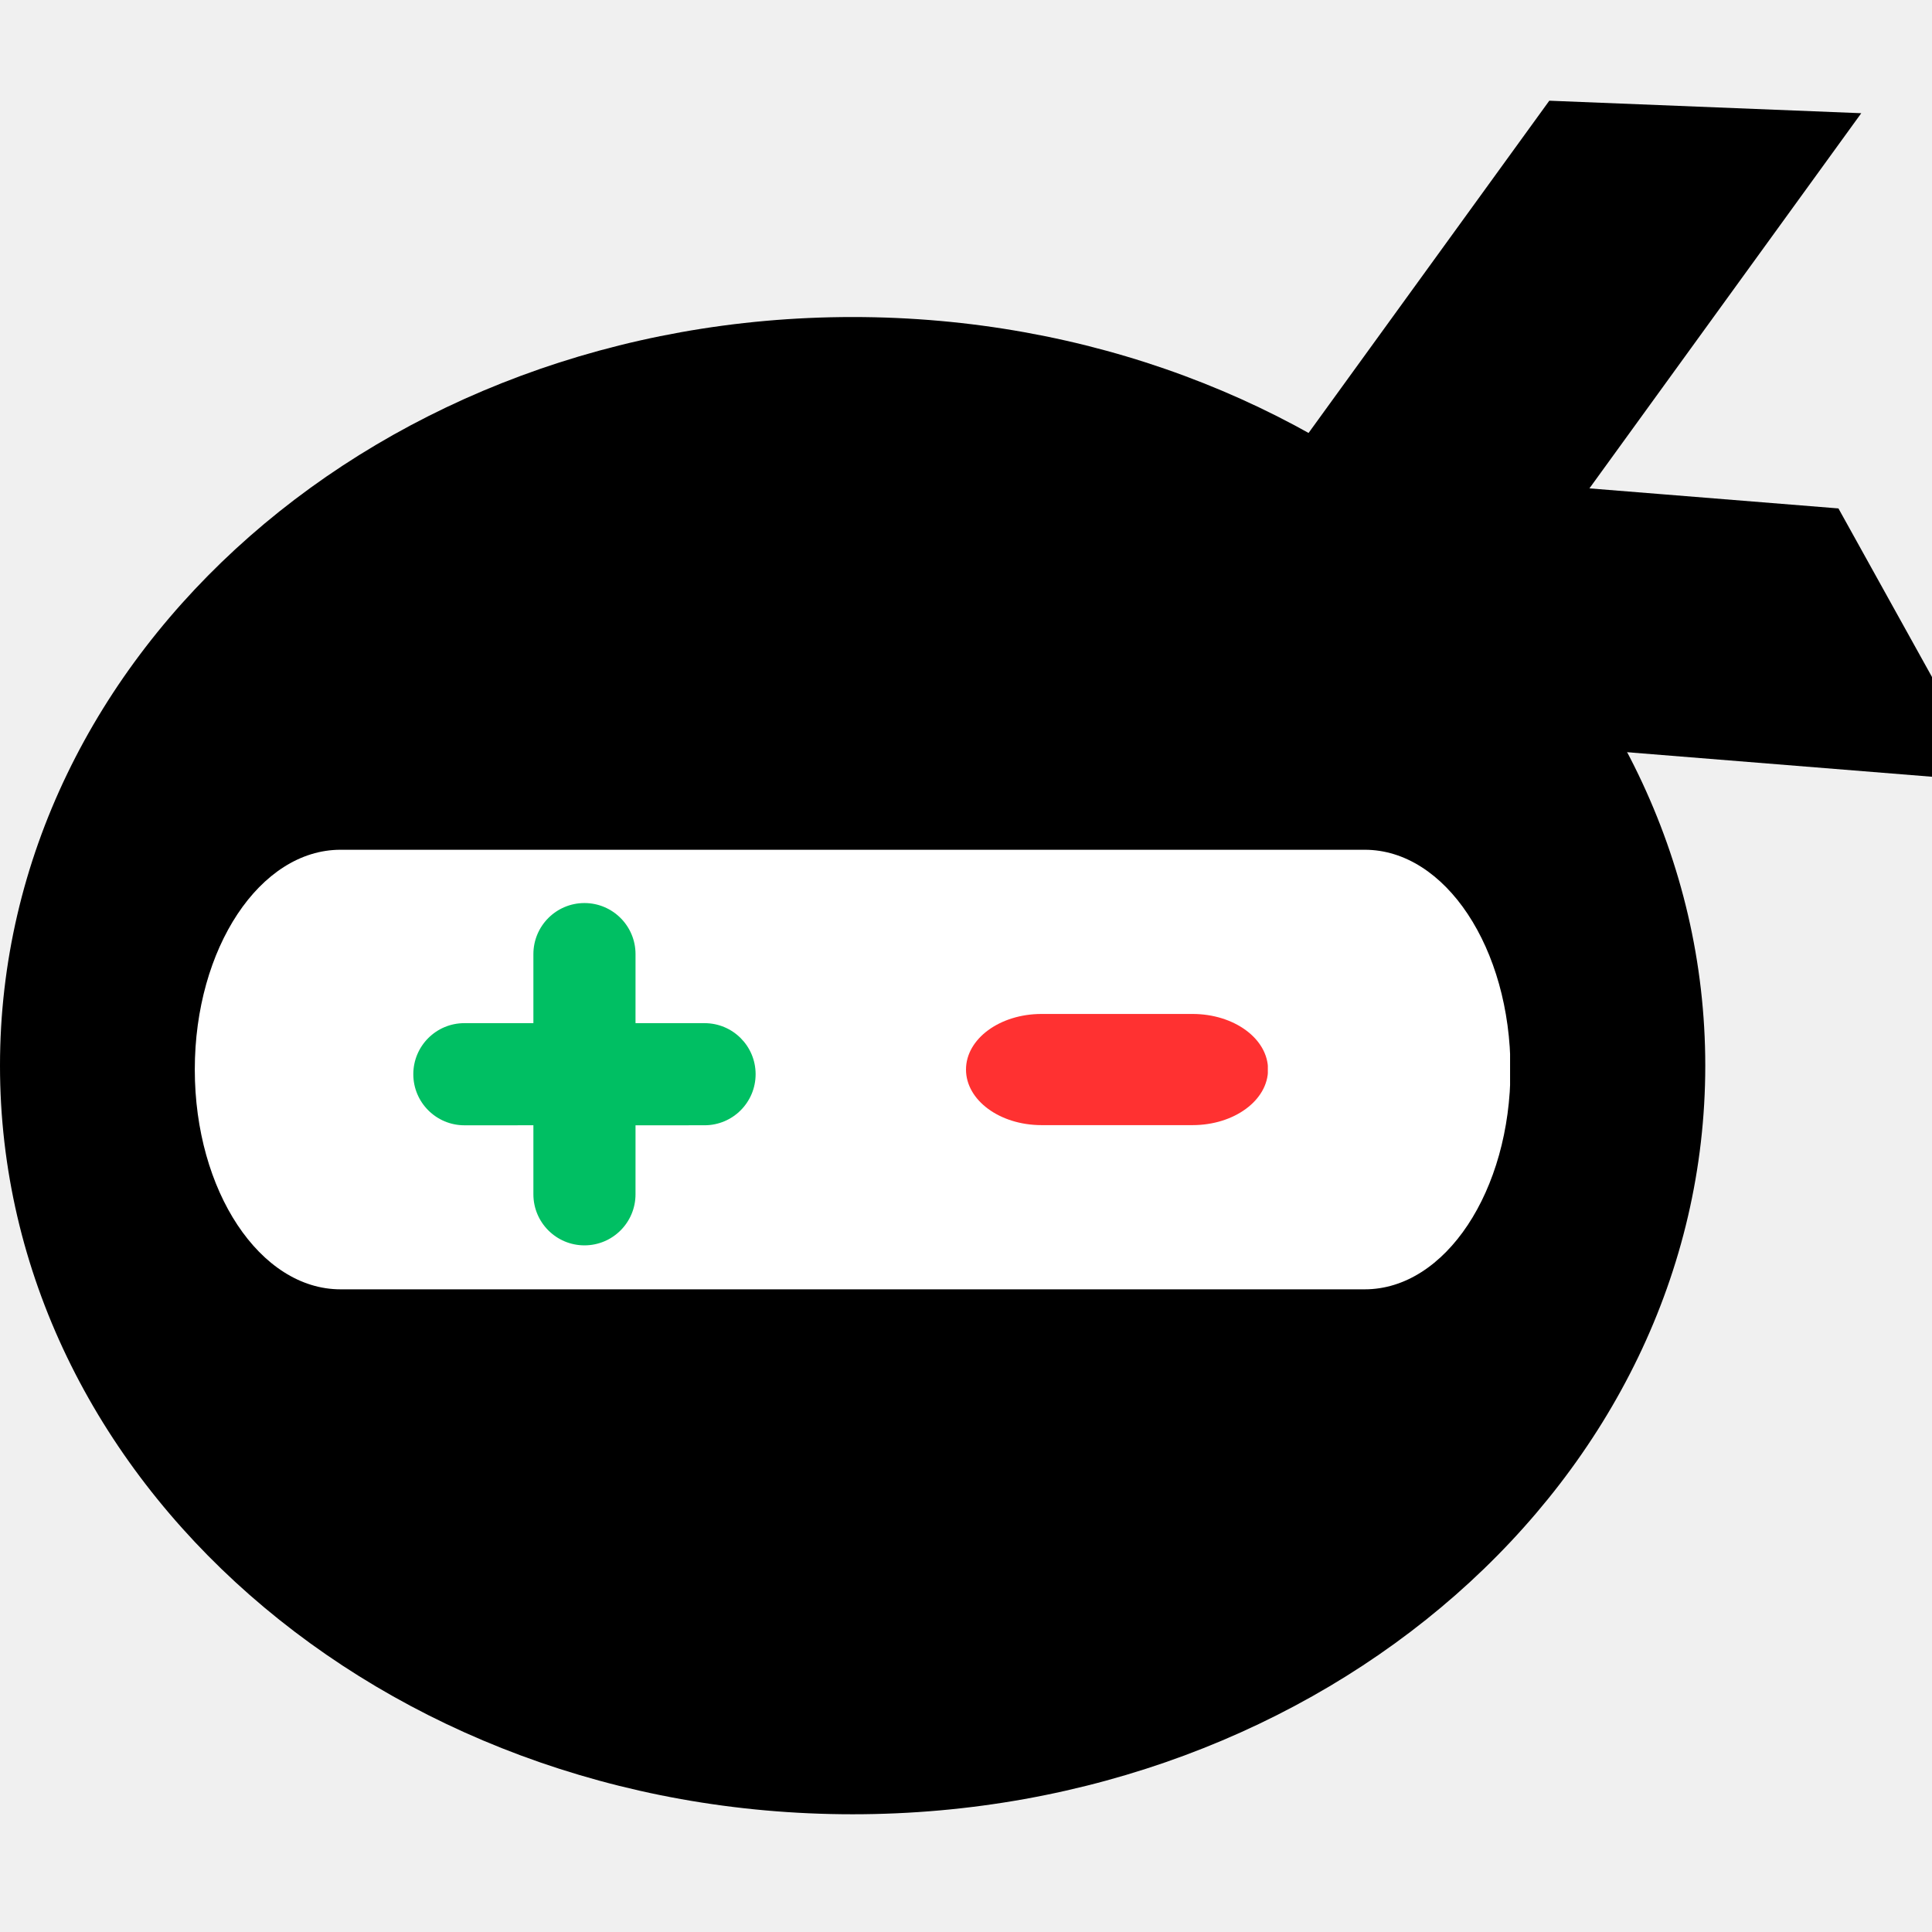
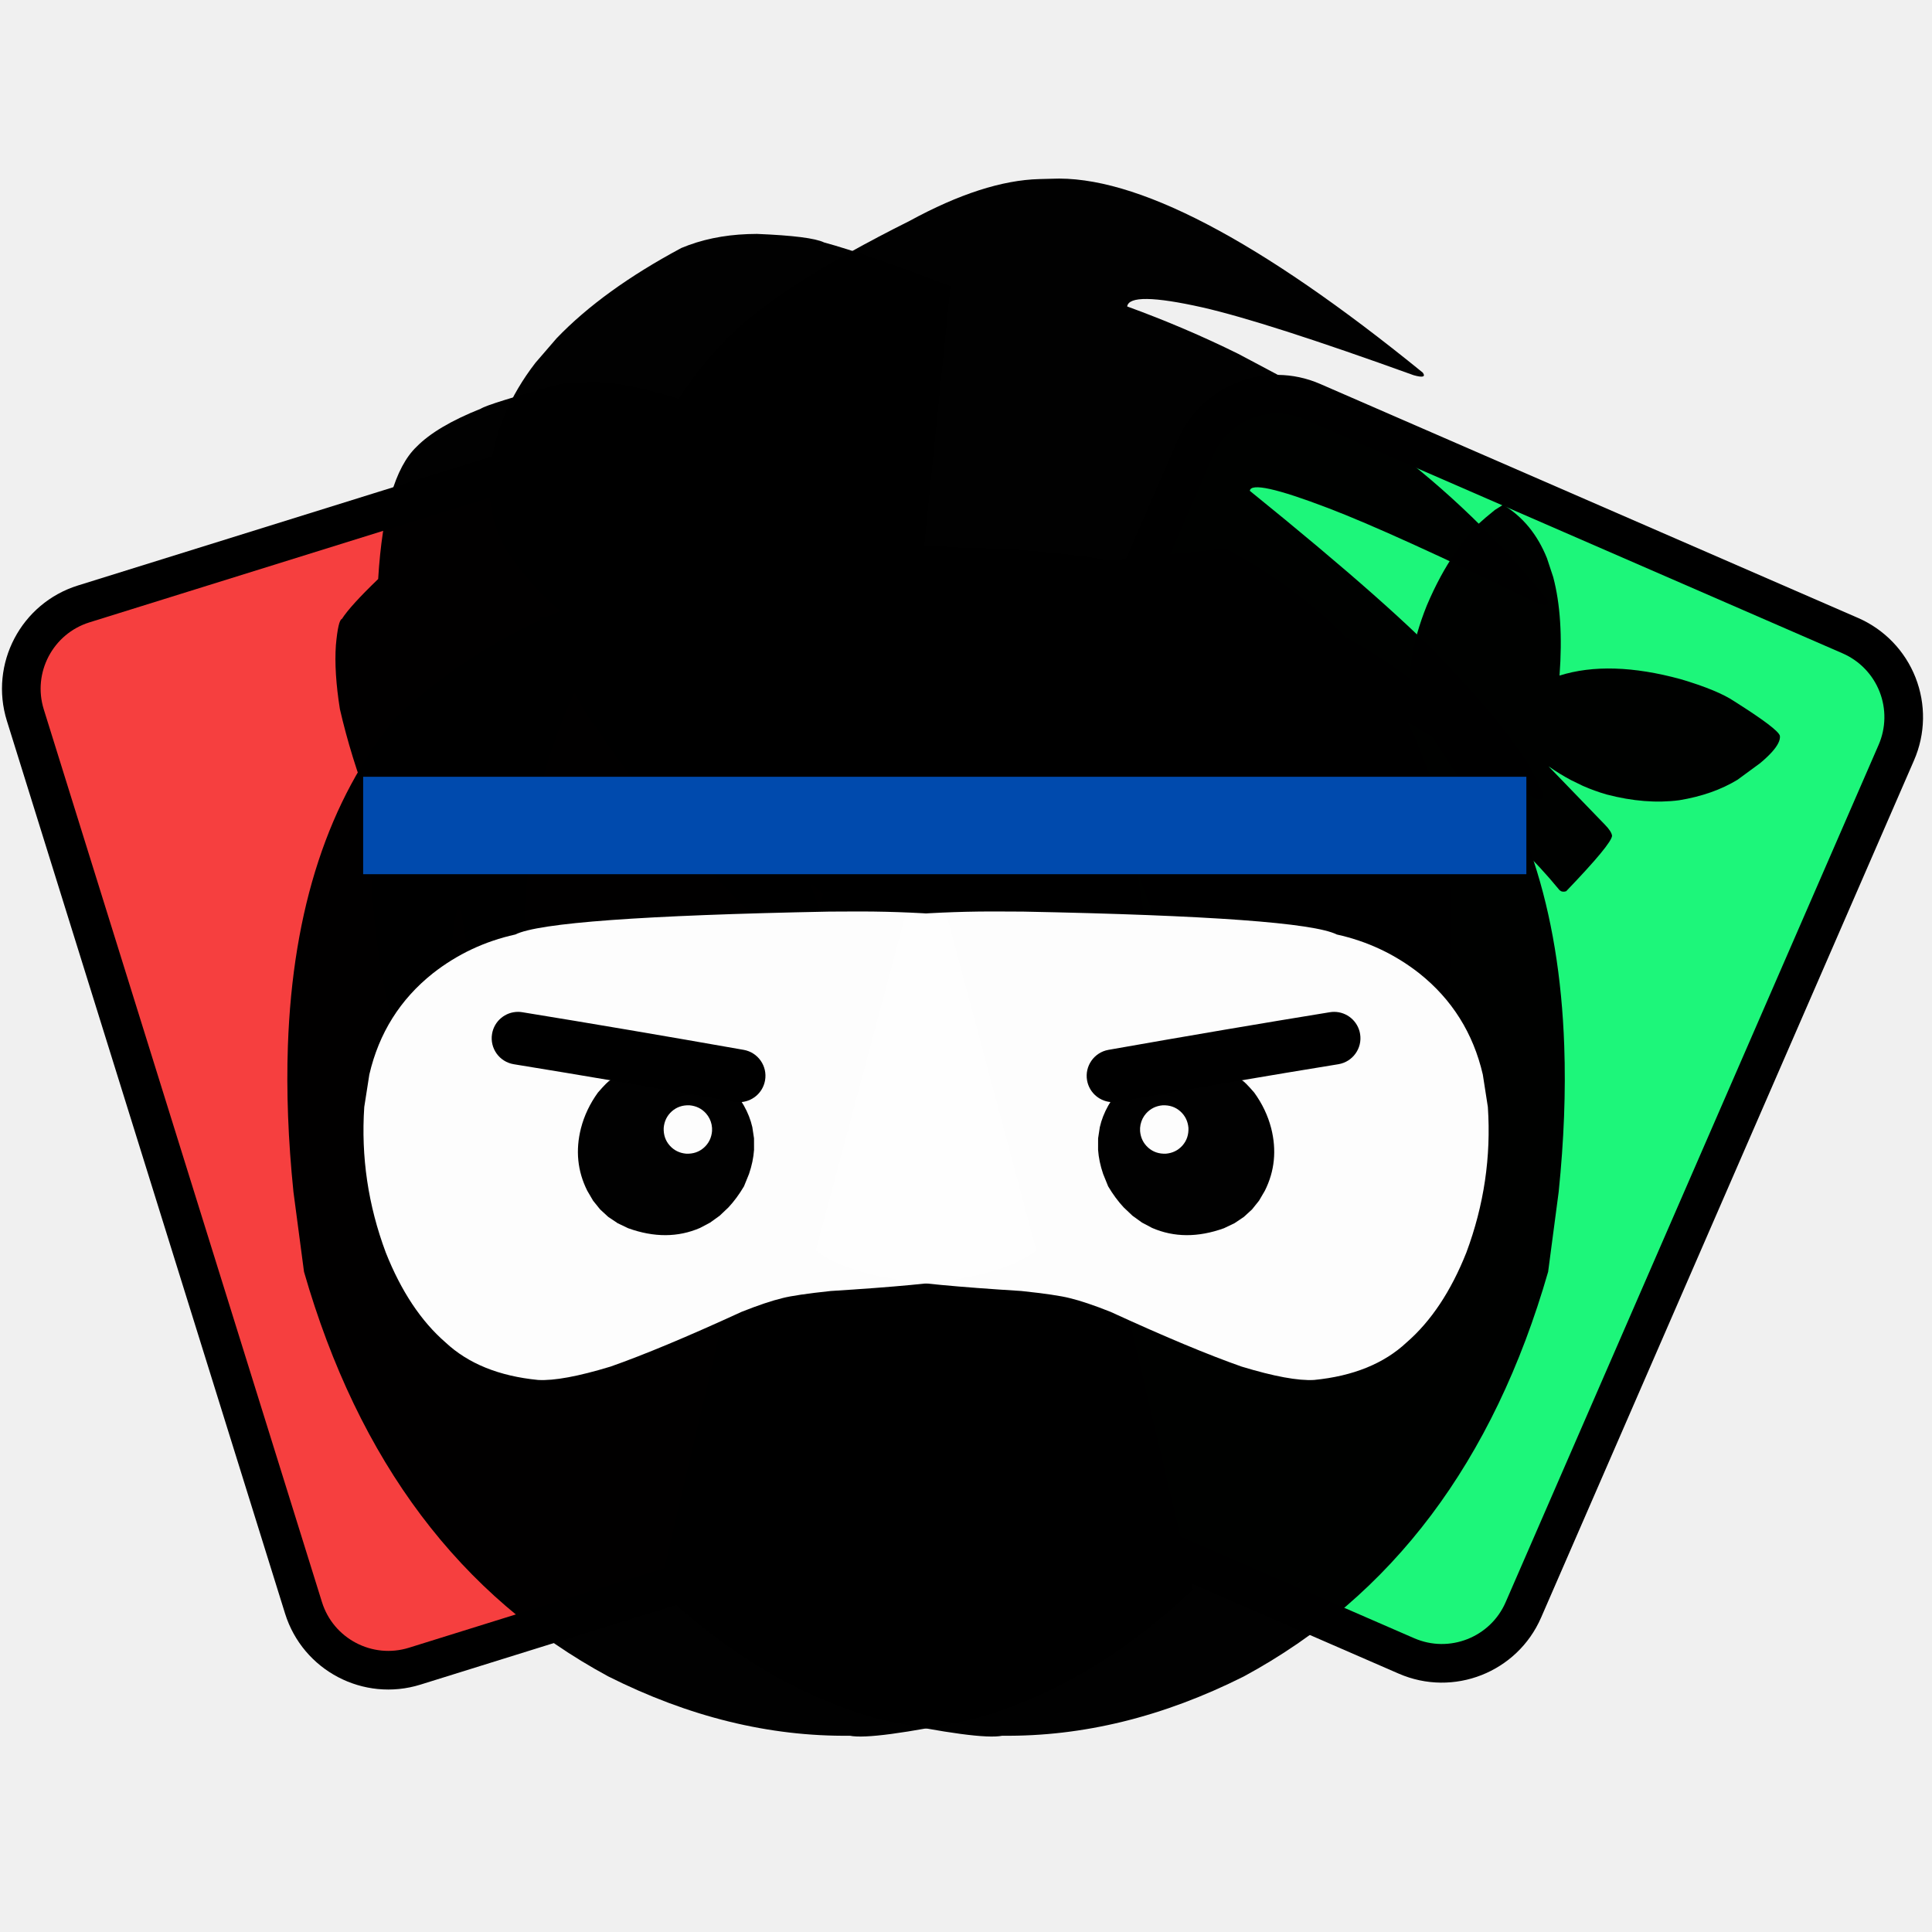
<svg xmlns="http://www.w3.org/2000/svg" width="500" zoomAndPan="magnify" viewBox="0 0 375 375" height="500" preserveAspectRatio="xMidYMid meet" version="1.0">
  <defs>
-     <clipPath id="561559b11a">
-       <path d="M 241 19 L 362 19 L 362 104 L 241 104 Z M 241 19 " clip-rule="nonzero" />
+     <clipPath id="d5de5ad6ea">
+       <path d="M 1 79 L 204 79 L 204 327 L 1 327 Z M 1 79 " clip-rule="nonzero" />
    </clipPath>
-     <clipPath id="b78051efff">
-       <path d="M 361.27 21.973 L 282.398 130.824 L 241.543 101.219 L 320.41 -7.633 Z M 361.27 21.973 " clip-rule="nonzero" />
+     <clipPath id="3048569a28">
+       <path d="M -4.906 119.883 L 144.031 73.473 L 210.523 286.852 L 61.586 333.262 Z M -4.906 119.883 " clip-rule="nonzero" />
    </clipPath>
-     <clipPath id="744fd9f36d">
-       <path d="M 302.191 103.512 L 361.27 21.973 L 300.719 19.547 L 241.637 101.086 Z M 302.191 103.512 " clip-rule="nonzero" />
+     <clipPath id="fd04dca257">
+       <path d="M 1.34 139.93 L 55.328 313.184 C 58.777 324.258 70.551 330.438 81.625 326.988 L 190.34 293.109 C 201.414 289.66 207.594 277.887 204.141 266.812 L 150.156 93.559 C 148.496 88.242 144.797 83.801 139.863 81.215 C 134.934 78.625 129.176 78.102 123.859 79.758 L 15.145 113.637 C 4.07 117.086 -2.109 128.859 1.34 139.93 Z M 1.34 139.93 " clip-rule="nonzero" />
    </clipPath>
-     <clipPath id="ce20c445b4">
-       <path d="M 256 90 L 375 90 L 375 152 L 256 152 Z M 256 90 " clip-rule="nonzero" />
+     <clipPath id="a7e61aabd5">
+       <path d="M -3.969 120.375 L 143.539 74.41 L 209.582 286.359 L 62.078 332.324 Z M -3.969 120.375 " clip-rule="nonzero" />
    </clipPath>
-     <clipPath id="3e49cd44b7">
-       <path d="M 386.246 151.672 L 252.262 140.887 L 256.309 90.594 L 390.293 101.375 Z M 386.246 151.672 " clip-rule="nonzero" />
+     <clipPath id="cdae192f64">
+       <path d="M 16.27 114.227 L 123.266 80.887 C 128.582 79.227 134.34 79.75 139.273 82.34 C 144.203 84.93 147.906 89.371 149.562 94.688 L 203.016 266.223 C 206.465 277.297 200.285 289.07 189.215 292.52 L 82.219 325.859 C 71.145 329.309 59.371 323.133 55.922 312.059 L 2.469 140.523 C -0.98 129.449 5.195 117.676 16.27 114.227 Z M 16.27 114.227 " clip-rule="nonzero" />
    </clipPath>
-     <clipPath id="32b73f1406">
-       <path d="M 285.879 143.594 L 386.246 151.672 L 356.84 98.684 L 256.473 90.605 Z M 285.879 143.594 " clip-rule="nonzero" />
+     <clipPath id="b0f018a5fe">
+       <path d="M -4.906 119.883 L 144.031 73.473 L 210.523 286.852 L 61.586 333.262 Z M -4.906 119.883 " clip-rule="nonzero" />
    </clipPath>
-     <clipPath id="b68089adb2">
-       <path d="M 0 61.535 L 331 61.535 L 331 352.148 L 0 352.148 Z M 0 61.535 " clip-rule="nonzero" />
+     <clipPath id="a2a342cccc">
+       <path d="M -4.848 119.863 L 143.895 73.516 L 210.414 286.984 L 61.672 333.336 Z M -4.848 119.863 " clip-rule="nonzero" />
    </clipPath>
-     <clipPath id="5c598d5df6">
-       <path d="M 165.496 61.535 C 74.094 61.535 0 126.59 0 206.84 C 0 287.094 74.094 352.148 165.496 352.148 C 256.898 352.148 330.992 287.094 330.992 206.84 C 330.992 126.59 256.898 61.535 165.496 61.535 Z M 165.496 61.535 " clip-rule="nonzero" />
+     <clipPath id="77b0d92461">
+       <path d="M -4.848 119.863 L 143.832 73.535 L 210.316 286.883 L 61.633 333.215 Z M -4.848 119.863 " clip-rule="nonzero" />
    </clipPath>
-     <clipPath id="503a81b8b7">
-       <path d="M 37.809 164.938 L 293.438 164.938 L 293.438 250.258 L 37.809 250.258 Z M 37.809 164.938 " clip-rule="nonzero" />
+     <clipPath id="31325a428f">
+       <path d="M 0 78 L 206 78 L 206 328 L 0 328 Z M 0 78 " clip-rule="nonzero" />
    </clipPath>
-     <clipPath id="004290029a">
-       <path d="M 264.895 164.938 C 280.52 164.938 293.184 184.039 293.184 207.598 C 293.184 231.16 280.52 250.258 264.895 250.258 L 66.098 250.258 C 50.473 250.258 37.809 231.16 37.809 207.598 C 37.809 184.039 50.473 164.938 66.098 164.938 Z M 264.895 164.938 " clip-rule="nonzero" />
+     <clipPath id="dbe156d05c">
+       <path d="M -4.906 119.883 L 144.031 73.473 L 210.523 286.852 L 61.586 333.262 Z M -4.906 119.883 " clip-rule="nonzero" />
    </clipPath>
-     <clipPath id="97be2d7e56">
-       <path d="M 57 151 L 171 151 L 171 264 L 57 264 Z M 57 151 " clip-rule="nonzero" />
+     <clipPath id="9d0ebe5604">
+       <path d="M 1.34 139.93 L 55.328 313.184 C 58.777 324.258 70.551 330.438 81.625 326.988 L 190.34 293.109 C 201.414 289.66 207.594 277.887 204.141 266.812 L 150.156 93.559 C 148.496 88.242 144.797 83.801 139.863 81.215 C 134.934 78.625 129.176 78.102 123.859 79.758 L 15.145 113.637 C 4.07 117.086 -2.109 128.859 1.34 139.93 Z M 1.34 139.93 " clip-rule="nonzero" />
    </clipPath>
-     <clipPath id="b53e61fdb3">
-       <path d="M 57.941 209.645 L 116.277 151.309 L 170.371 205.402 L 112.035 263.738 Z M 57.941 209.645 " clip-rule="nonzero" />
+     <clipPath id="64da05ca22">
+       <path d="M -4.906 119.883 L 144.031 73.473 L 210.523 286.852 L 61.586 333.262 Z M -4.906 119.883 " clip-rule="nonzero" />
    </clipPath>
-     <clipPath id="ba3a89871b">
-       <path d="M -106.824 147.293 L 198.117 -157.648 L 459.57 103.805 L 154.629 408.746 Z M -106.824 147.293 " clip-rule="nonzero" />
+     <clipPath id="2b88ab6a36">
+       <path d="M -4.906 119.883 L 144.02 73.477 L 210.508 286.852 L 61.582 333.258 Z M -4.906 119.883 " clip-rule="nonzero" />
    </clipPath>
-     <clipPath id="e866350101">
-       <path d="M 80 175 L 147 175 L 147 242 L 80 242 Z M 80 175 " clip-rule="nonzero" />
+     <clipPath id="f37c50463f">
+       <path d="M 1.34 139.93 L 55.328 313.18 C 58.777 324.254 70.551 330.434 81.621 326.98 L 190.328 293.109 C 201.402 289.656 207.578 277.887 204.129 266.812 L 150.145 93.562 C 148.488 88.246 144.785 83.805 139.855 81.215 C 134.922 78.629 129.164 78.105 123.848 79.762 L 15.141 113.637 C 4.07 117.086 -2.109 128.859 1.34 139.93 Z M 1.34 139.93 " clip-rule="nonzero" />
    </clipPath>
-     <clipPath id="1c0ece3c8c">
-       <path d="M 57.941 209.645 L 116.277 151.309 L 170.371 205.402 L 112.035 263.738 Z M 57.941 209.645 " clip-rule="nonzero" />
+     <clipPath id="d2c803f5e0">
+       <path d="M 155 73 L 373 73 L 373 326 L 155 326 Z M 155 73 " clip-rule="nonzero" />
    </clipPath>
-     <clipPath id="9af3097203">
-       <path d="M -106.824 147.293 L 198.117 -157.648 L 459.57 103.805 L 154.629 408.746 Z M -106.824 147.293 " clip-rule="nonzero" />
+     <clipPath id="bd4acec39b">
+       <path d="M 236.977 66.137 L 380.023 128.371 L 290.863 333.316 L 147.812 271.082 Z M 236.977 66.137 " clip-rule="nonzero" />
    </clipPath>
-     <clipPath id="b2c413f731">
-       <path d="M 187.5 196.809 L 246.172 196.809 L 246.172 218.387 L 187.5 218.387 Z M 187.5 196.809 " clip-rule="nonzero" />
+     <clipPath id="f983853852">
+       <path d="M 228.598 85.395 L 156.203 251.801 C 151.574 262.434 156.445 274.809 167.082 279.434 L 271.5 324.859 C 282.133 329.488 294.504 324.617 299.133 313.98 L 371.527 147.578 C 373.75 142.469 373.852 136.688 371.812 131.508 C 369.77 126.324 365.754 122.164 360.648 119.941 L 256.23 74.516 C 245.598 69.891 233.223 74.758 228.598 85.395 Z M 228.598 85.395 " clip-rule="nonzero" />
    </clipPath>
-     <clipPath id="6bbdf017bb">
-       <path d="M 231.469 196.809 C 239.562 196.809 246.125 201.641 246.125 207.598 C 246.125 213.559 239.562 218.387 231.469 218.387 L 202.156 218.387 C 194.062 218.387 187.5 213.559 187.5 207.598 C 187.5 201.641 194.062 196.809 202.156 196.809 Z M 231.469 196.809 " clip-rule="nonzero" />
+     <clipPath id="1b1ae15a6a">
+       <path d="M 237.363 67.125 L 379.035 128.762 L 290.473 332.328 L 148.801 270.695 Z M 237.363 67.125 " clip-rule="nonzero" />
+     </clipPath>
+     <clipPath id="9ee27926c9">
+       <path d="M 256.699 75.699 L 359.465 120.41 C 364.57 122.633 368.586 126.789 370.629 131.973 C 372.668 137.156 372.566 142.938 370.344 148.043 L 298.668 312.797 C 294.039 323.434 281.668 328.305 271.031 323.676 L 168.266 278.969 C 157.629 274.34 152.762 261.969 157.387 251.332 L 229.062 86.578 C 233.691 75.945 246.062 71.074 256.699 75.699 Z M 256.699 75.699 " clip-rule="nonzero" />
+     </clipPath>
+     <clipPath id="da6881b2ed">
+       <path d="M 236.977 66.137 L 380.023 128.371 L 290.863 333.316 L 147.812 271.082 Z M 236.977 66.137 " clip-rule="nonzero" />
+     </clipPath>
+     <clipPath id="7c36f29341">
+       <path d="M 237.031 66.164 L 379.891 128.316 L 290.691 333.348 L 147.832 271.195 Z M 237.031 66.164 " clip-rule="nonzero" />
+     </clipPath>
+     <clipPath id="b6e94c9dbf">
+       <path d="M 237.031 66.164 L 379.836 128.289 L 290.684 333.207 L 147.883 271.078 Z M 237.031 66.164 " clip-rule="nonzero" />
+     </clipPath>
+     <clipPath id="bfe5f6c36f">
+       <path d="M 154 72 L 374 72 L 374 327 L 154 327 Z M 154 72 " clip-rule="nonzero" />
+     </clipPath>
+     <clipPath id="1cad152d09">
+       <path d="M 236.977 66.137 L 380.023 128.371 L 290.863 333.316 L 147.812 271.082 Z M 236.977 66.137 " clip-rule="nonzero" />
+     </clipPath>
+     <clipPath id="246dd57e6e">
+       <path d="M 228.598 85.395 L 156.203 251.801 C 151.574 262.434 156.445 274.809 167.082 279.434 L 271.5 324.859 C 282.133 329.488 294.504 324.617 299.133 313.98 L 371.527 147.578 C 373.75 142.469 373.852 136.688 371.812 131.508 C 369.77 126.324 365.754 122.164 360.648 119.941 L 256.23 74.516 C 245.598 69.891 233.223 74.758 228.598 85.395 Z M 228.598 85.395 " clip-rule="nonzero" />
+     </clipPath>
+     <clipPath id="39629632e9">
+       <path d="M 236.977 66.137 L 380.023 128.371 L 290.863 333.316 L 147.812 271.082 Z M 236.977 66.137 " clip-rule="nonzero" />
+     </clipPath>
+     <clipPath id="94b1f0fedf">
+       <path d="M 236.977 66.137 L 380.012 128.367 L 290.855 333.309 L 147.816 271.078 Z M 236.977 66.137 " clip-rule="nonzero" />
+     </clipPath>
+     <clipPath id="e884da9acd">
+       <path d="M 228.598 85.395 L 156.203 251.793 C 151.578 262.43 156.449 274.801 167.082 279.43 L 271.492 324.852 C 282.125 329.477 294.496 324.605 299.125 313.973 L 371.516 147.57 C 373.738 142.465 373.84 136.684 371.801 131.504 C 369.762 126.32 365.746 122.16 360.641 119.938 L 256.23 74.516 C 245.598 69.891 233.223 74.758 228.598 85.395 Z M 228.598 85.395 " clip-rule="nonzero" />
+     </clipPath>
+     <clipPath id="c2f9fb0d6d">
+       <path d="M 65 74 L 144 74 L 144 248.043 L 65 248.043 Z M 65 74 " clip-rule="nonzero" />
+     </clipPath>
+     <clipPath id="ed32ff35f4">
+       <path d="M 55.41 106 L 232 106 L 232 337.844 L 55.41 337.844 Z M 55.41 106 " clip-rule="nonzero" />
+     </clipPath>
+     <clipPath id="e8dcacd8db">
+       <path d="M 127 106 L 304 106 L 304 337.844 L 127 337.844 Z M 127 106 " clip-rule="nonzero" />
+     </clipPath>
+     <clipPath id="93c163e79b">
+       <path d="M 273 97.844 L 345.66 97.844 L 345.66 174 L 273 174 Z M 273 97.844 " clip-rule="nonzero" />
+     </clipPath>
+     <clipPath id="d59d997250">
+       <path d="M 70.488 150.773 L 296.266 150.773 L 296.266 169.684 L 70.488 169.684 Z M 70.488 150.773 " clip-rule="nonzero" />
    </clipPath>
  </defs>
-   <g clip-path="url(#561559b11a)">
-     <g clip-path="url(#b78051efff)">
-       <g clip-path="url(#744fd9f36d)">
-         <path fill="#000000" d="M 361.27 21.973 L 282.516 130.664 L 241.656 101.059 L 320.41 -7.633 Z M 361.27 21.973 " fill-opacity="1" fill-rule="nonzero" />
+   <g clip-path="url(#d5de5ad6ea)">
+     <g clip-path="url(#3048569a28)">
+       <g clip-path="url(#fd04dca257)">
+         <g clip-path="url(#a7e61aabd5)">
+           <g clip-path="url(#cdae192f64)">
+             <g clip-path="url(#b0f018a5fe)">
+               <g clip-path="url(#a2a342cccc)">
+                 <g clip-path="url(#77b0d92461)">
+                   <path fill="#f63f3f" d="M 196.832 291.086 L 75.117 329.012 C 67.672 331.332 59.754 327.18 57.434 319.73 L -0.648 133.348 C -2.969 125.898 1.188 117.984 8.637 115.664 L 130.352 77.734 C 137.797 75.414 145.715 79.57 148.035 87.016 L 206.113 273.402 C 208.434 280.848 204.277 288.766 196.832 291.086 " fill-opacity="1" fill-rule="nonzero" />
+                 </g>
+               </g>
+             </g>
+           </g>
+         </g>
      </g>
    </g>
  </g>
-   <g clip-path="url(#ce20c445b4)">
-     <g clip-path="url(#3e49cd44b7)">
-       <g clip-path="url(#32b73f1406)">
-         <path fill="#000000" d="M 386.246 151.672 L 252.457 140.902 L 256.504 90.609 L 390.293 101.375 Z M 386.246 151.672 " fill-opacity="1" fill-rule="nonzero" />
+   <g clip-path="url(#31325a428f)">
+     <g clip-path="url(#dbe156d05c)">
+       <g clip-path="url(#9d0ebe5604)">
+         <g clip-path="url(#64da05ca22)">
+           <g clip-path="url(#2b88ab6a36)">
+             <g clip-path="url(#f37c50463f)">
+               <path stroke-linecap="butt" transform="matrix(0.716041, -0.223125, 0.223125, 0.716041, -4.906201, 119.8824)" fill="none" stroke-linejoin="miter" d="M -0.001 27.997 L 0.001 269.953 C -0.001 285.418 12.535 297.955 27.997 297.951 L 179.812 297.954 C 195.279 297.952 207.809 285.419 207.811 269.954 L 207.814 27.999 C 207.814 20.575 204.862 13.452 199.614 8.2 C 194.36 2.951 187.238 0.001 179.813 0 L 27.996 0.001 C 12.536 0.001 -0.001 12.537 -0.001 27.997 Z M -0.001 27.997 " stroke="#000000" stroke-width="20" stroke-opacity="1" stroke-miterlimit="4" />
+             </g>
+           </g>
+         </g>
      </g>
    </g>
  </g>
-   <g clip-path="url(#b68089adb2)">
-     <g clip-path="url(#5c598d5df6)">
-       <path fill="#000000" d="M 0 61.535 L 331.484 61.535 L 331.484 352.148 L 0 352.148 Z M 0 61.535 " fill-opacity="1" fill-rule="nonzero" />
-     </g>
-   </g>
-   <g clip-path="url(#503a81b8b7)">
-     <g clip-path="url(#004290029a)">
-       <path fill="#ffffff" d="M 37.809 164.938 L 293.105 164.938 L 293.105 250.258 L 37.809 250.258 Z M 37.809 164.938 " fill-opacity="1" fill-rule="nonzero" />
-     </g>
-   </g>
-   <g clip-path="url(#97be2d7e56)">
-     <g clip-path="url(#b53e61fdb3)">
-       <g clip-path="url(#ba3a89871b)">
-         <path fill="#00bf63" d="M 294.609 97.992 C 294.609 130.598 238.641 150.547 200.684 188.504 C 162.727 226.457 142.777 282.426 110.176 282.422 C 88.012 282.422 47.492 241.902 47.496 219.742 C 47.492 154.535 166.719 35.309 231.926 35.309 C 254.082 35.312 294.602 75.832 294.609 97.992 Z M 54.441 42.258 C -19.031 115.73 -26.379 227.5 38.016 291.898 C 102.418 356.301 214.184 348.945 287.656 275.473 C 361.125 202 368.48 90.234 304.082 25.836 C 239.684 -38.562 127.91 -31.215 54.441 42.258 " fill-opacity="1" fill-rule="nonzero" />
+   <g clip-path="url(#d2c803f5e0)">
+     <g clip-path="url(#bd4acec39b)">
+       <g clip-path="url(#f983853852)">
+         <g clip-path="url(#1b1ae15a6a)">
+           <g clip-path="url(#9ee27926c9)">
+             <g clip-path="url(#da6881b2ed)">
+               <g clip-path="url(#7c36f29341)">
+                 <g clip-path="url(#b6e94c9dbf)">
+                   <path fill="#1df67a" d="M 277.734 327.574 L 160.832 276.715 C 153.68 273.602 150.402 265.281 153.516 258.129 L 231.398 79.113 C 234.508 71.961 242.828 68.684 249.98 71.797 L 366.883 122.656 C 374.035 125.766 377.312 134.086 374.199 141.238 L 296.32 320.258 C 293.207 327.41 284.887 330.684 277.734 327.574 " fill-opacity="1" fill-rule="nonzero" />
+                 </g>
+               </g>
+             </g>
+           </g>
+         </g>
      </g>
    </g>
  </g>
-   <g clip-path="url(#e866350101)">
-     <g clip-path="url(#1c0ece3c8c)">
-       <g clip-path="url(#9af3097203)">
-         <path fill="#00bf63" d="M 123.352 198.59 L 123.355 185.195 C 123.355 179.723 118.918 175.281 113.441 175.281 C 107.969 175.281 103.531 179.719 103.531 185.195 L 103.531 198.594 L 90.133 198.594 C 84.66 198.59 80.223 203.027 80.223 208.504 C 80.223 213.977 84.664 218.414 90.137 218.418 L 103.531 218.414 L 103.531 231.812 C 103.531 237.285 107.969 241.723 113.441 241.723 C 118.918 241.723 123.355 237.285 123.352 231.812 L 123.355 218.418 L 136.75 218.414 C 142.227 218.414 146.664 213.977 146.664 208.5 C 146.664 203.027 142.227 198.594 136.754 198.594 L 123.352 198.59 " fill-opacity="1" fill-rule="nonzero" />
+   <g clip-path="url(#bfe5f6c36f)">
+     <g clip-path="url(#1cad152d09)">
+       <g clip-path="url(#246dd57e6e)">
+         <g clip-path="url(#39629632e9)">
+           <g clip-path="url(#94b1f0fedf)">
+             <g clip-path="url(#e884da9acd)">
+               <path stroke-linecap="butt" transform="matrix(0.687734, 0.299201, -0.299201, 0.687734, 236.975, 66.13828)" fill="none" stroke-linejoin="miter" d="M 0 27.999 L -0.003 269.952 C 0.001 285.417 12.536 297.952 27.999 297.955 L 179.815 297.953 C 195.275 297.952 207.812 285.421 207.813 269.954 L 207.809 27.998 C 207.811 20.574 204.86 13.451 199.612 8.203 C 194.362 2.95 187.239 -0.001 179.815 -0.002 L 27.999 0 C 12.538 0.001 -0.003 12.534 0 27.999 Z M 0 27.999 " stroke="#000000" stroke-width="20" stroke-opacity="1" stroke-miterlimit="4" />
+             </g>
+           </g>
+         </g>
      </g>
    </g>
  </g>
-   <g clip-path="url(#b2c413f731)">
-     <g clip-path="url(#6bbdf017bb)">
-       <path fill="#ff3131" d="M 187.5 196.809 L 246.086 196.809 L 246.086 218.387 L 187.5 218.387 Z M 187.5 196.809 " fill-opacity="1" fill-rule="nonzero" />
-     </g>
+   <g clip-path="url(#c2f9fb0d6d)">
+     <path fill="#000000" d="M 113.453 74.207 L 112.918 74.207 L 108.832 74.504 C 99.43 77.094 94.254 78.707 93.316 79.332 C 87.594 81.613 83.438 84.078 80.848 86.723 C 76.684 90.695 74.203 99.25 73.402 112.387 C 69.793 115.859 67.445 118.441 66.367 120.129 C 65.883 120.277 65.492 121.98 65.195 125.238 C 64.953 128.691 65.211 132.824 65.973 137.633 C 67.402 143.852 69.348 150.152 71.812 156.531 C 71.594 171.988 72.93 185.473 75.816 196.988 C 80.941 216.066 88.246 233.078 97.734 248.023 C 98.094 248.023 98.043 246.828 97.582 244.434 L 88.48 201.031 C 87.324 190.016 87.352 182.098 88.57 177.277 C 88.832 176.445 89.176 176.43 89.602 177.234 C 90.656 185.203 92.758 193.242 95.898 201.352 C 98.66 207.137 100.422 209.16 101.191 207.43 C 101.375 207.414 101.523 206.156 101.633 203.664 C 101.57 187.078 101.719 176.852 102.078 172.98 C 103.34 160.105 105.105 150.684 107.371 144.715 C 109.492 138.367 112.133 132.605 115.293 127.426 C 118.453 122.246 122.133 117.648 126.332 113.637 L 143.949 81.645 C 129.5 76.164 119.336 73.684 113.453 74.207 " fill-opacity="0.996" fill-rule="nonzero" />
+   </g>
+   <path fill="#000000" d="M 237.961 106.496 L 104.746 119.844 C 109.645 131.258 113.32 138.398 115.773 141.27 C 119.145 146.398 123.133 151.773 127.738 157.391 C 136.941 168.625 148.605 180.84 162.734 194.035 C 164.344 194.469 164.762 193.043 163.984 189.766 L 157.215 171.395 C 176.613 186.918 189.918 196.383 197.141 199.797 C 198.41 200.066 198.73 199.344 198.102 197.629 L 188.172 178.059 C 187.543 176.77 187.625 175.961 188.41 175.637 C 189.59 175.457 191.641 176.066 194.555 177.465 L 220.742 191.754 C 222.637 192.789 223.836 193.234 224.336 193.094 L 220.559 167.82 C 221.977 173.402 224.492 179.293 228.105 185.484 C 230.199 189.957 236.43 198.18 246.801 210.145 C 248.219 211.562 249.504 212.008 250.656 211.48 C 251.367 211.43 253.844 208.719 258.09 203.352 C 258.531 202.953 258.859 203.004 259.07 203.508 L 254.477 238.559 C 254.234 242.559 254.32 244.367 254.727 243.984 C 264.25 234.816 271.215 224.672 275.629 213.547 L 278.527 204.98 C 280.148 199.137 281.164 193.031 281.57 186.664 C 281.977 180.301 281.773 173.672 280.957 166.781 C 280.375 160.969 279.215 155.453 277.477 150.238 L 274.434 142.645 C 272.117 137.73 269.219 133.113 265.746 128.797 C 258.797 120.164 249.535 112.73 237.961 106.496 " fill-opacity="0.996" fill-rule="nonzero" />
+   <path fill="#000000" d="M 204.055 34.695 L 201.715 34.758 C 194.508 34.953 186.121 37.656 176.555 42.875 C 159.969 51.16 148.285 58.645 141.508 65.32 C 134.859 72.062 130.004 79.086 126.941 86.395 C 123.898 95.648 122.609 101.289 123.078 103.309 C 122.891 107.176 123.152 111.113 123.863 115.117 L 252.867 131.223 C 258.223 132.578 262.605 134.105 266.016 135.812 L 297.73 154.836 C 298.145 155.031 298.539 155.145 298.922 155.168 C 299.562 155.055 299.715 154.566 299.383 153.711 C 297.742 150.219 296.543 148.004 295.797 147.066 C 292.617 142.188 287.863 136.406 281.535 129.719 C 274.66 122.191 261.676 110.711 242.59 95.27 C 242.762 93.695 247.836 94.812 257.809 98.625 C 266.133 101.801 279.57 107.902 298.113 116.926 C 299.977 117.77 300.707 117.594 300.305 116.402 C 291.207 105.023 280.785 94.953 269.039 86.191 C 263.168 81.812 256.965 77.762 250.43 74.035 L 240.375 68.695 C 233.512 65.297 226.312 62.227 218.785 59.484 C 219.078 57.492 223.926 57.551 233.34 59.656 C 241.555 61.523 255.234 65.914 274.379 72.824 C 276.148 73.328 276.742 73.16 276.168 72.332 C 244.371 46.469 220.332 33.922 204.055 34.695 " fill-opacity="0.996" fill-rule="nonzero" />
+   <path fill="#000000" d="M 146.934 45.402 L 145.137 45.438 C 140.402 45.617 136.109 46.516 132.262 48.129 C 122.129 53.551 114.055 59.391 108.047 65.648 L 103.926 70.422 C 101.434 73.656 99.461 76.996 98 80.438 C 96.543 83.879 95.598 87.426 95.172 91.078 C 94.988 94.941 95.016 97.195 95.25 97.836 C 95.621 100.68 96.445 103.305 97.715 105.719 C 97.723 106.113 99.098 108.074 101.844 111.602 C 105.707 116.305 110.113 120.121 115.066 123.043 C 120.215 125.973 126.719 128.242 134.578 129.855 C 141.992 131.34 148.848 131.949 155.148 131.68 C 162.535 131.434 169.871 130.211 177.156 128.008 L 184.488 55.547 C 173.555 51.359 165.371 48.527 159.945 47.055 C 158.27 46.238 153.934 45.688 146.934 45.402 " fill-opacity="0.996" fill-rule="nonzero" />
+   <g clip-path="url(#ed32ff35f4)">
+     <path fill="#000000" d="M 179.984 106.098 L 165.219 106.508 C 126.945 108.695 97.469 119.633 76.785 139.32 C 63.781 155.188 56.812 176.406 55.879 202.98 C 55.57 211.836 55.93 221.289 56.957 231.336 L 59.008 246.852 C 64.309 265.266 71.883 281.02 81.727 294.113 C 91.574 307.203 103.695 317.633 118.086 325.402 C 133.703 333.246 149.328 337.082 164.969 336.906 C 167.82 337.488 175.715 336.438 188.652 333.754 C 193.75 332.352 198.738 330.484 203.613 328.148 C 213.363 323.477 222.676 316.938 231.543 308.531 L 183.84 106.121 L 179.984 106.098 " fill-opacity="0.996" fill-rule="nonzero" />
+   </g>
+   <g clip-path="url(#e8dcacd8db)">
+     <path fill="#000000" d="M 179.516 106.098 L 194.281 106.508 C 232.555 108.695 262.031 119.633 282.711 139.32 C 295.715 155.188 302.684 176.406 303.617 202.98 C 303.93 211.836 303.57 221.289 302.539 231.336 L 300.492 246.852 C 295.191 265.266 287.617 281.02 277.77 294.113 C 267.922 307.203 255.805 317.633 241.414 325.402 C 225.797 333.246 210.168 337.082 194.531 336.906 C 191.676 337.488 183.781 336.438 170.844 333.754 C 165.746 332.352 160.762 330.484 155.887 328.148 C 146.133 323.477 136.824 316.938 127.957 308.531 L 175.656 106.121 L 179.516 106.098 " fill-opacity="0.996" fill-rule="nonzero" />
+   </g>
+   <path fill="#fefefe" d="M 165.094 176.922 L 160.93 176.941 C 124.816 177.645 104.512 179.125 100.02 181.387 C 94.09 182.699 88.758 185.207 84.023 188.918 C 80.844 191.445 78.227 194.348 76.172 197.621 C 74.117 200.895 72.621 204.543 71.688 208.562 L 70.703 214.871 C 70.059 224.52 71.449 233.934 74.879 243.113 C 77.863 250.633 81.73 256.449 86.48 260.57 C 90.879 264.68 96.863 267.105 104.434 267.848 C 107.535 268.027 112.227 267.164 118.504 265.254 C 125.004 262.973 133.484 259.43 143.938 254.629 C 147.172 253.344 149.805 252.461 151.84 251.969 C 153.555 251.527 156.684 251.066 161.238 250.582 C 173.617 249.809 181.945 249.023 186.223 248.223 C 193.117 246.98 198.094 245.145 201.152 242.707 L 183.727 177.559 C 177.414 177.086 171.203 176.875 165.094 176.922 " fill-opacity="0.996" fill-rule="nonzero" />
+   <path fill="#fefefe" d="M 194.406 176.922 L 198.57 176.941 C 234.684 177.645 254.988 179.125 259.48 181.387 C 265.41 182.699 270.742 185.207 275.477 188.918 C 278.652 191.445 281.27 194.348 283.324 197.621 C 285.383 200.895 286.879 204.543 287.812 208.562 L 288.793 214.871 C 289.438 224.52 288.047 233.934 284.621 243.113 C 281.633 250.633 277.766 256.449 273.016 260.57 C 268.621 264.68 262.637 267.105 255.066 267.848 C 251.965 268.027 247.273 267.164 240.996 265.254 C 234.492 262.973 226.016 259.43 215.559 254.629 C 212.328 253.344 209.695 252.461 207.656 251.969 C 205.945 251.527 202.812 251.066 198.262 250.582 C 185.879 249.809 177.551 249.023 173.277 248.223 C 166.379 246.98 161.402 245.145 158.348 242.707 L 175.77 177.559 C 182.082 177.086 188.293 176.875 194.406 176.922 " fill-opacity="0.996" fill-rule="nonzero" />
+   <path fill="#000000" d="M 121.211 208.293 L 120.242 208.652 C 119.609 208.93 119.008 209.277 118.438 209.695 C 118.113 209.816 117.32 210.605 116.055 212.066 C 114.504 214.211 113.406 216.512 112.766 218.977 C 111.676 223.266 112.082 227.309 113.984 231.113 L 115.117 233.051 L 116.48 234.746 L 118.066 236.203 L 119.883 237.422 L 121.926 238.398 C 126.957 240.211 131.605 240.191 135.879 238.34 L 137.844 237.297 L 139.684 235.973 L 141.391 234.355 C 142.484 233.184 143.488 231.82 144.406 230.266 L 145.387 227.852 C 145.93 226.262 146.254 224.707 146.359 223.195 L 146.355 220.957 L 146.027 218.777 C 145.699 217.344 145.152 215.949 144.387 214.594 C 143.621 213.238 142.637 211.922 141.438 210.645 L 121.211 208.293 " fill-opacity="0.996" fill-rule="nonzero" />
+   <path fill="#000000" d="M 238.289 208.293 L 239.258 208.652 C 239.887 208.93 240.488 209.277 241.062 209.695 C 241.387 209.816 242.18 210.605 243.441 212.066 C 244.996 214.211 246.094 216.512 246.734 218.977 C 247.82 223.266 247.414 227.309 245.512 231.113 L 244.379 233.051 L 243.02 234.746 L 241.43 236.203 L 239.617 237.422 L 237.574 238.398 C 232.543 240.211 227.891 240.191 223.621 238.34 L 221.652 237.297 L 219.816 235.973 L 218.109 234.355 C 217.016 233.184 216.008 231.82 215.09 230.266 L 214.113 227.852 C 213.57 226.262 213.246 224.707 213.137 223.195 L 213.141 220.957 L 213.473 218.777 C 213.801 217.344 214.348 215.949 215.113 214.594 C 215.879 213.238 216.863 211.922 218.062 210.645 L 238.289 208.293 " fill-opacity="0.996" fill-rule="nonzero" />
+   <path fill="#fefefe" d="M 138.207 218.918 L 138.207 219.559 C 138.09 220.855 137.566 221.922 136.633 222.758 C 135.695 223.594 134.547 223.984 133.191 223.93 C 131.898 223.816 130.832 223.289 129.996 222.355 C 129.16 221.414 128.77 220.266 128.824 218.914 C 128.941 217.613 129.465 216.547 130.398 215.711 C 131.34 214.875 132.484 214.484 133.84 214.539 C 135.137 214.656 136.203 215.184 137.039 216.117 C 137.305 216.418 137.531 216.75 137.715 217.117 L 137.957 217.684 C 138.094 218.074 138.176 218.484 138.207 218.918 " fill-opacity="0.996" fill-rule="nonzero" />
+   <path fill="#fefefe" d="M 221.289 218.918 L 221.289 219.559 C 221.406 220.855 221.93 221.922 222.863 222.758 C 223.805 223.594 224.953 223.984 226.305 223.93 C 227.602 223.816 228.668 223.289 229.504 222.355 C 230.34 221.414 230.73 220.266 230.676 218.914 C 230.559 217.613 230.031 216.547 229.098 215.711 C 228.16 214.875 227.012 214.484 225.66 214.539 C 224.363 214.656 223.297 215.184 222.461 216.117 C 222.191 216.418 221.969 216.75 221.781 217.117 L 221.543 217.684 C 221.406 218.074 221.32 218.484 221.289 218.918 " fill-opacity="0.996" fill-rule="nonzero" />
+   <path fill="#000000" d="M 100.543 196.402 C 98.078 196.402 95.91 198.188 95.504 200.699 C 95.051 203.484 96.941 206.113 99.727 206.566 C 112.844 208.699 127.129 211.125 142.578 213.852 C 142.879 213.906 143.176 213.93 143.473 213.93 C 145.906 213.93 148.062 212.184 148.496 209.703 C 148.988 206.922 147.133 204.27 144.352 203.777 C 128.855 201.043 114.527 198.609 101.367 196.469 C 101.09 196.422 100.812 196.402 100.543 196.402 Z M 100.543 196.402 " fill-opacity="1" fill-rule="nonzero" />
+   <path fill="#000000" d="M 258.957 196.402 C 261.418 196.402 263.586 198.188 263.996 200.699 C 264.449 203.484 262.555 206.113 259.77 206.566 C 246.652 208.699 232.371 211.125 216.922 213.852 C 216.621 213.906 216.32 213.93 216.027 213.93 C 213.594 213.93 211.438 212.184 211 209.703 C 210.512 206.922 212.367 204.27 215.145 203.777 C 230.641 201.043 244.973 198.609 258.133 196.469 C 258.41 196.422 258.684 196.402 258.957 196.402 Z M 258.957 196.402 " fill-opacity="1" fill-rule="nonzero" />
+   <g clip-path="url(#93c163e79b)">
+     <path fill="#000000" d="M 291.746 97.98 L 290.156 98.98 C 287.551 101.082 286 102.512 285.512 103.273 C 284.496 104.445 283.496 105.758 282.508 107.211 C 280.461 110.164 278.602 113.605 276.938 117.539 C 273.969 124.922 273.016 131.375 274.07 136.902 L 289.145 160.262 C 292.902 162.203 297.43 166.379 302.719 172.793 C 303.059 173.09 303.484 173.152 303.988 172.992 C 309.871 166.863 312.844 163.273 312.898 162.219 C 312.828 161.656 312.367 160.941 311.52 160.078 L 300.562 148.734 C 302.012 149.746 303.477 150.645 304.957 151.43 L 307.211 152.527 C 308.73 153.199 310.277 153.762 311.852 154.211 C 316.871 155.523 321.566 155.898 325.926 155.328 C 330.305 154.609 334.082 153.281 337.262 151.344 L 341.637 148.133 C 342.547 147.371 343.297 146.664 343.883 146.02 C 345.059 144.723 345.59 143.652 345.473 142.812 C 345.238 141.93 342.297 139.707 336.652 136.141 C 334.504 134.691 331.035 133.258 326.234 131.832 C 317.035 129.32 309.191 129.086 302.703 131.129 C 303.266 123.586 302.855 117.215 301.477 112.012 L 300.258 108.328 C 299.324 106.02 298.148 104 296.73 102.277 C 295.309 100.555 293.648 99.121 291.746 97.98 " fill-opacity="0.996" fill-rule="nonzero" />
+   </g>
+   <g clip-path="url(#d59d997250)">
+     <path fill="#004aad" d="M 70.488 150.773 L 296.301 150.773 L 296.301 169.684 L 70.488 169.684 Z M 70.488 150.773 " fill-opacity="1" fill-rule="nonzero" />
  </g>
</svg>
